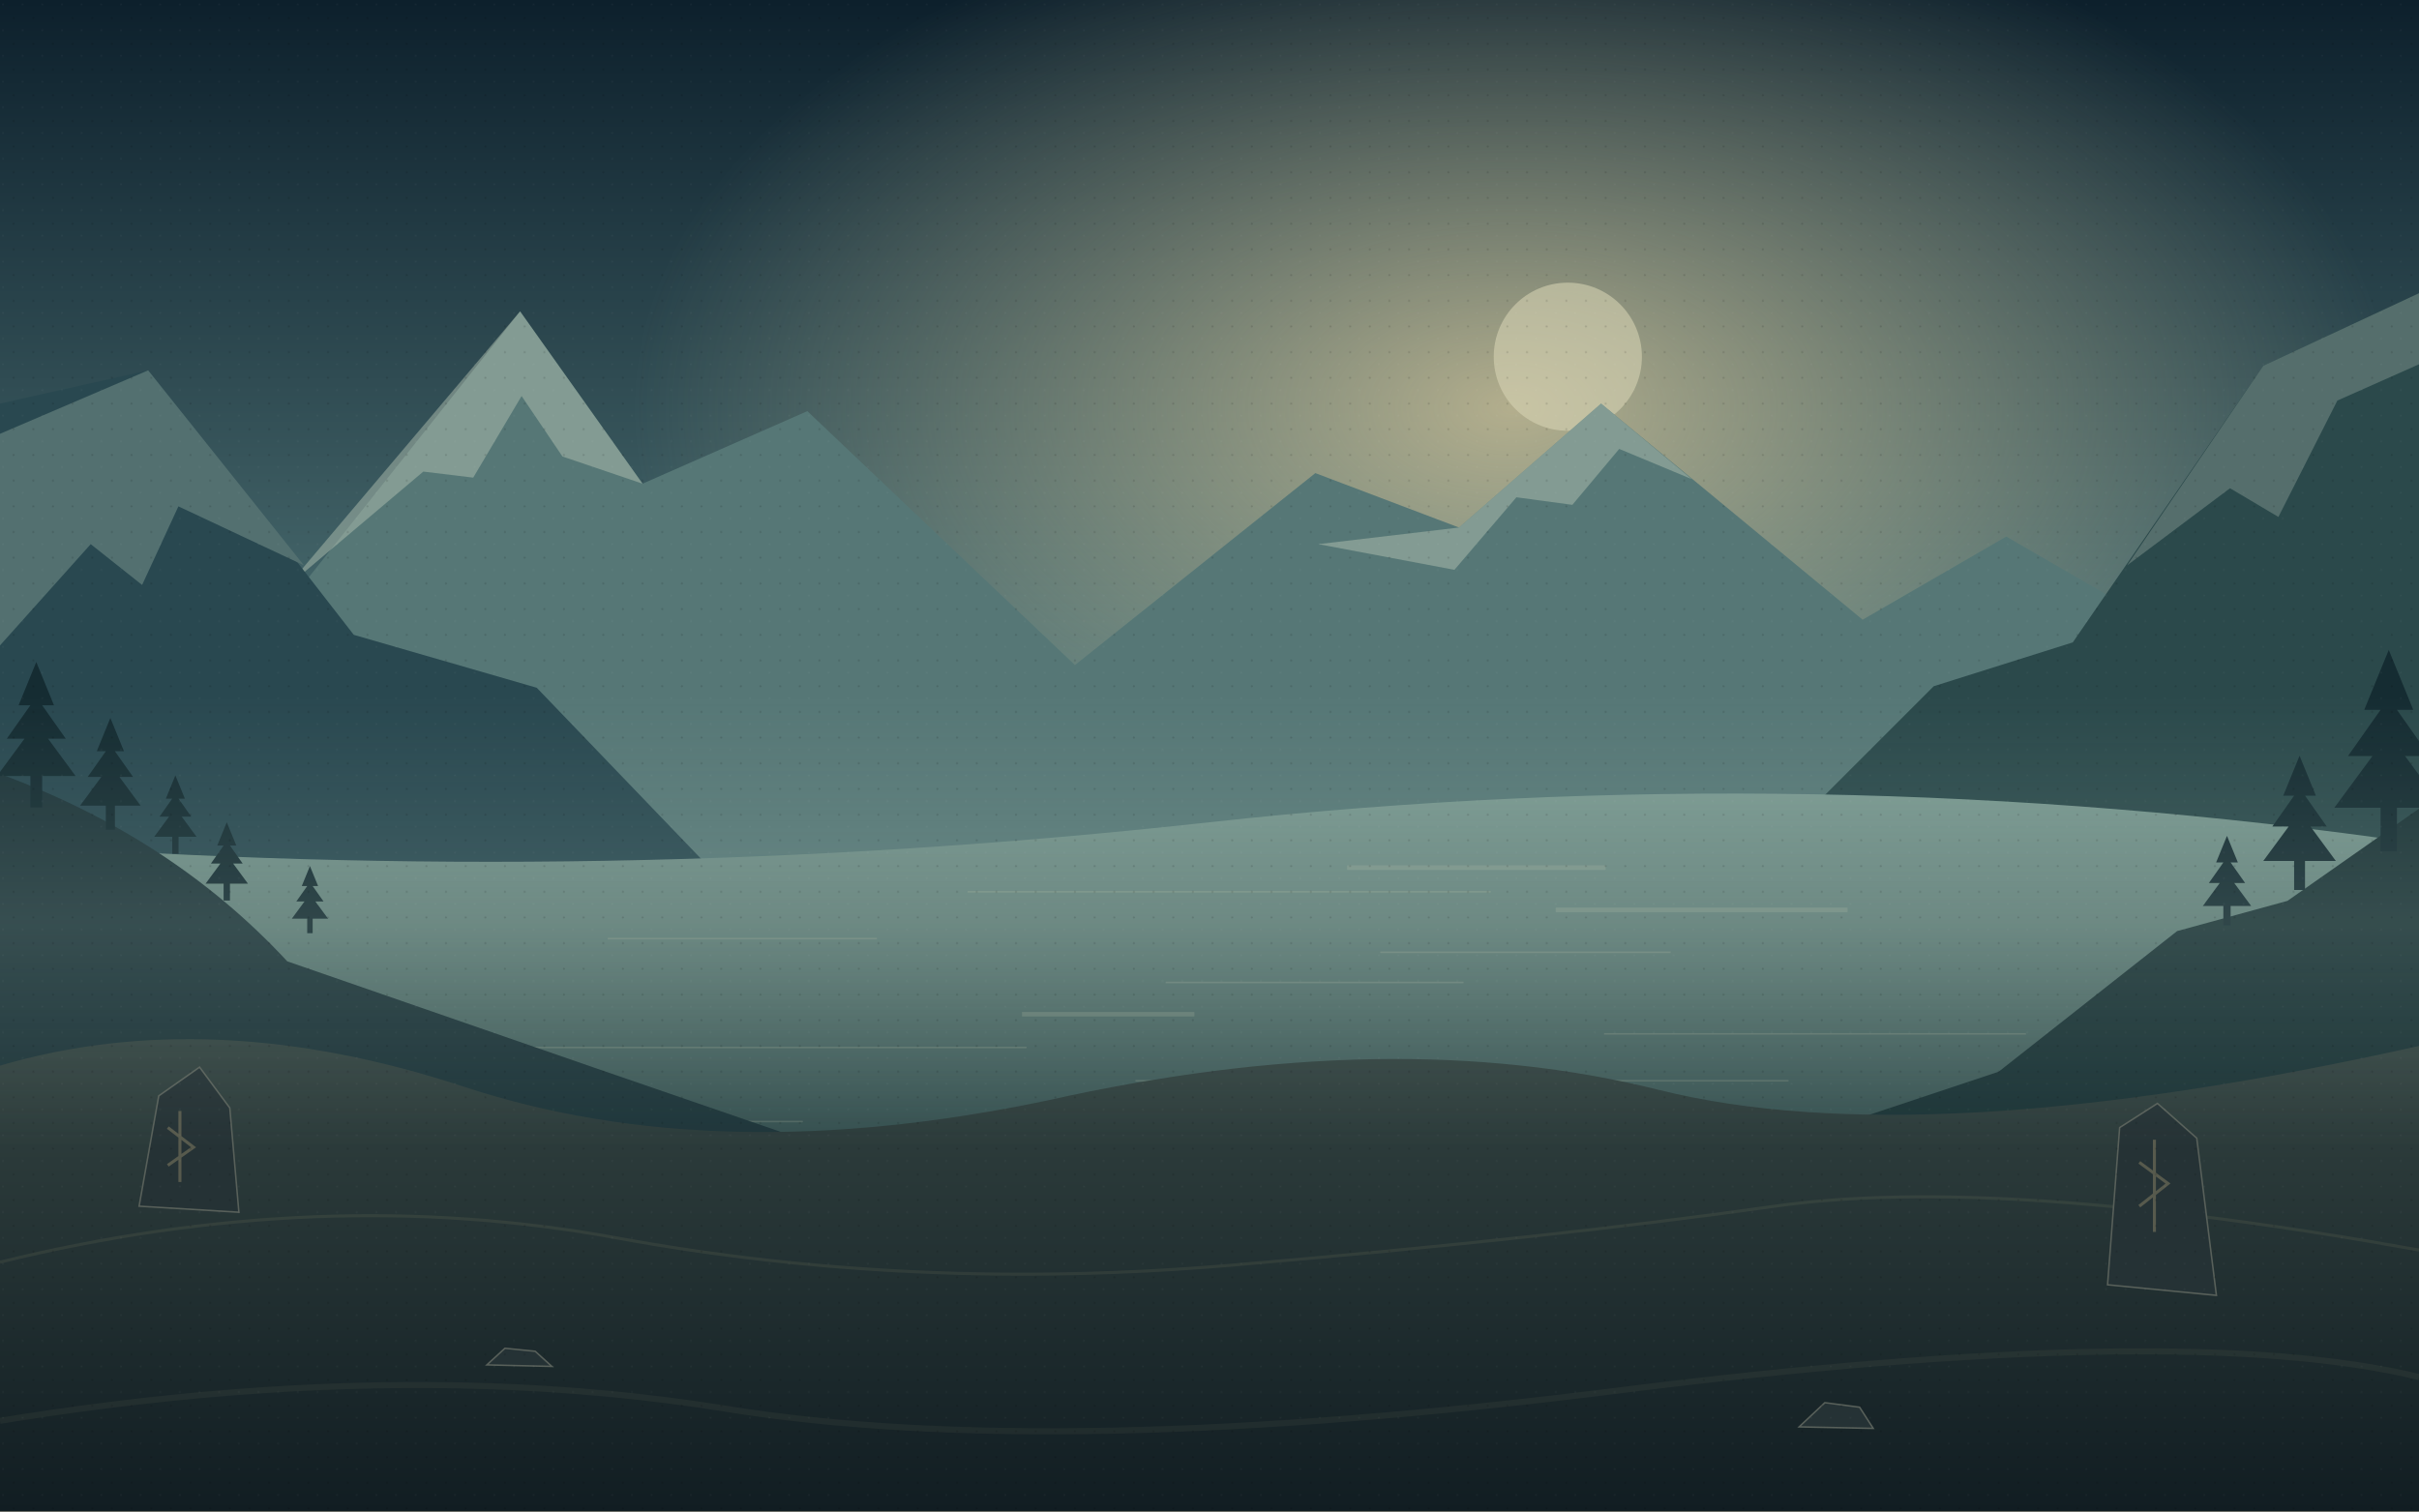
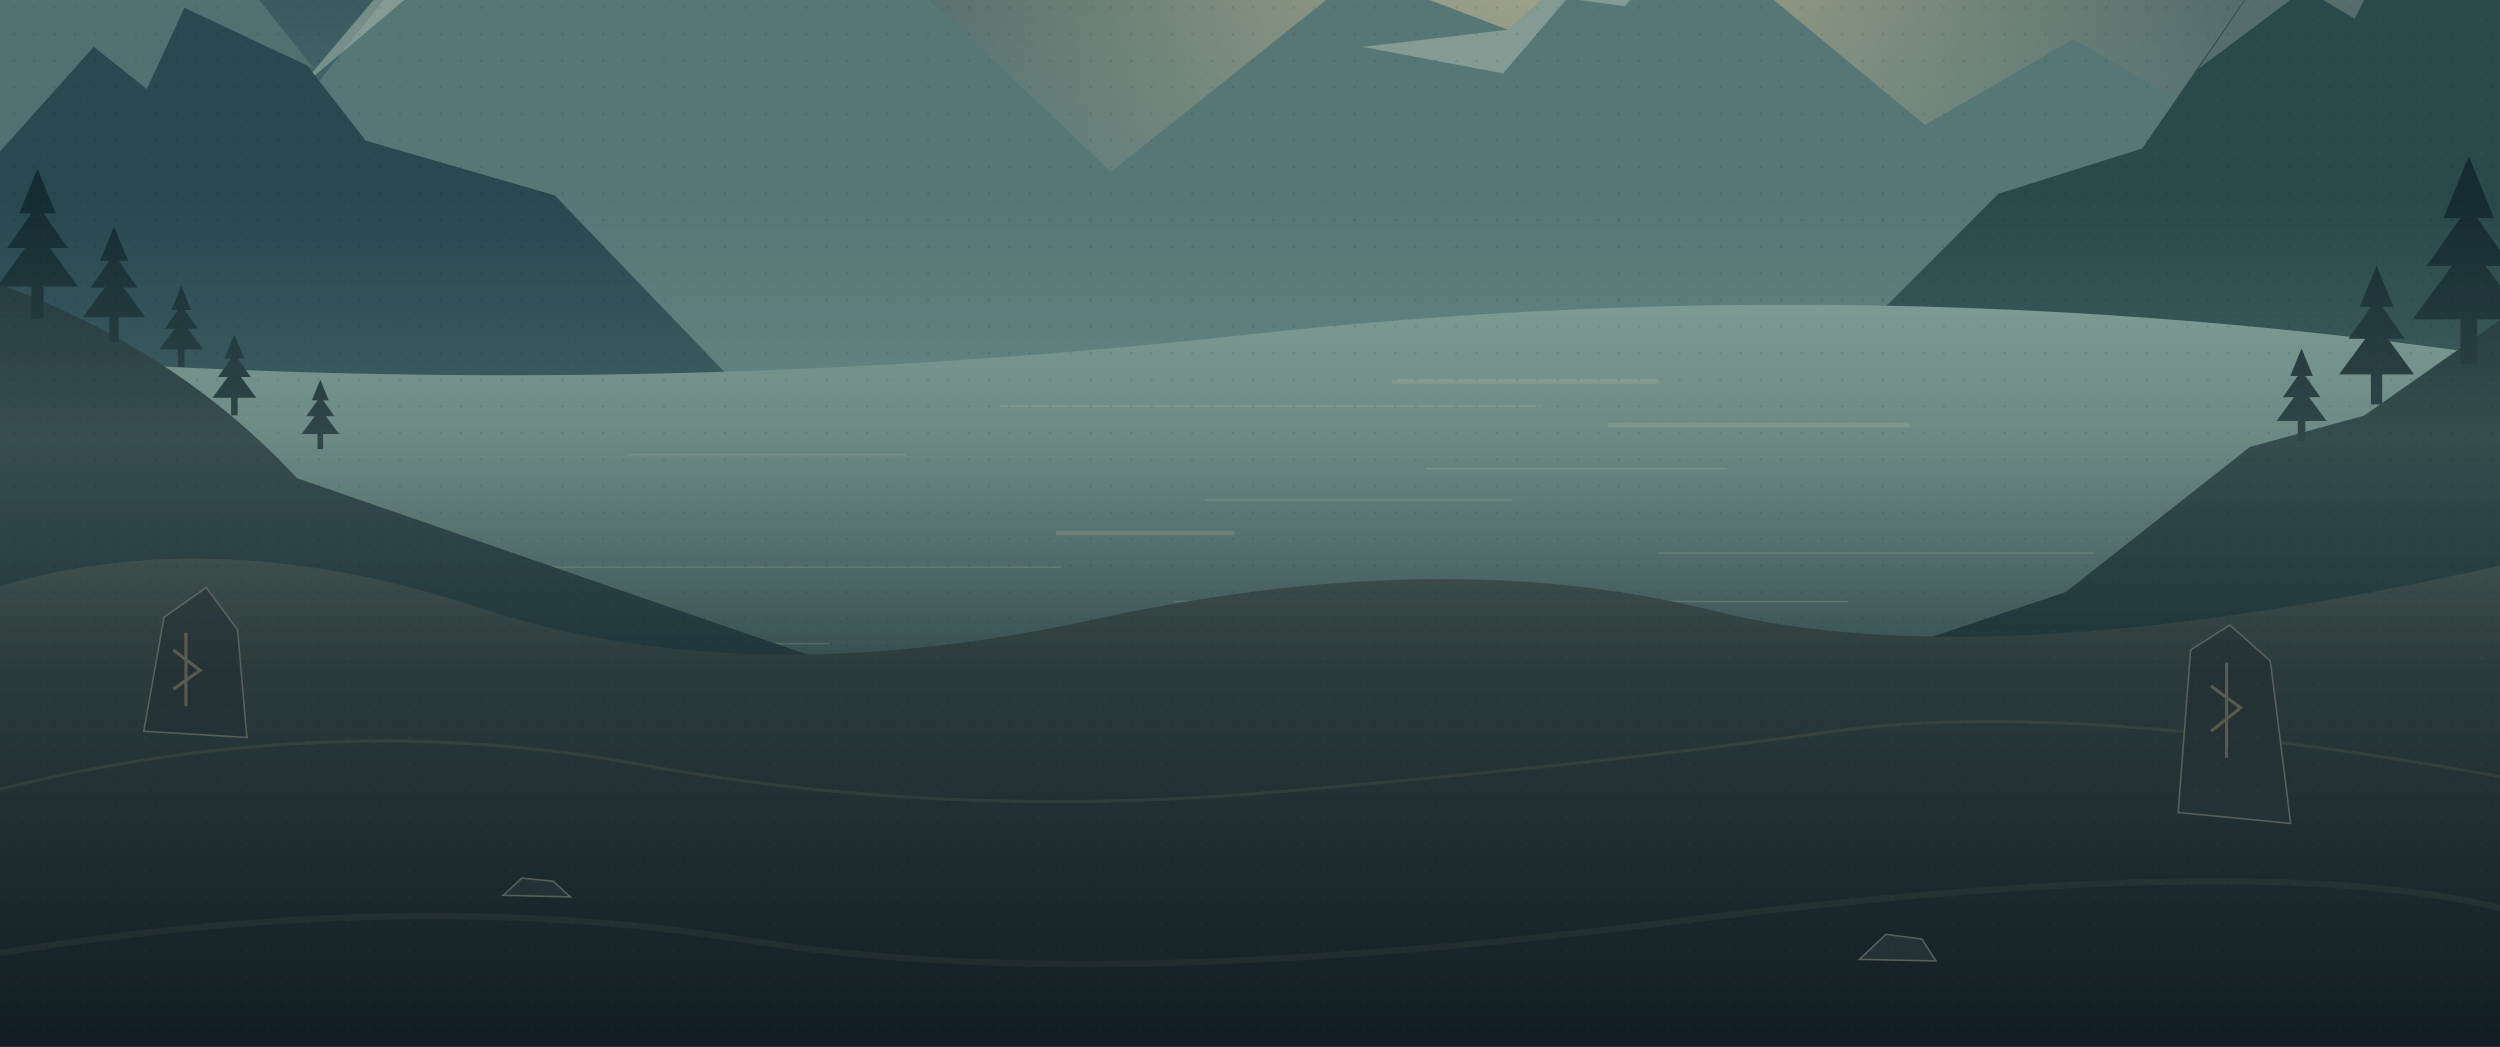
- <svg xmlns="http://www.w3.org/2000/svg" viewBox="0 0 1600 1000" preserveAspectRatio="none" fill="none">
+ <svg xmlns="http://www.w3.org/2000/svg" viewBox="0 330 1600 670" preserveAspectRatio="none" fill="none">
  <defs>
    <linearGradient id="sky" x2="0" y2="1">
      <stop stop-color="#0d202c" />
      <stop offset=".5" stop-color="#527779" />
      <stop offset="1" stop-color="#b3a581" />
    </linearGradient>
    <radialGradient id="light">
      <stop stop-color="#ead7a5" stop-opacity=".7" />
      <stop offset="1" stop-color="#c6caa9" stop-opacity="0" />
    </radialGradient>
    <linearGradient id="water" x2="0" y2="1">
      <stop stop-color="#78978f" />
      <stop offset="1" stop-color="#253e40" />
    </linearGradient>
    <linearGradient id="ground" x2="0" y2="1">
      <stop stop-color="#334341" />
      <stop offset="1" stop-color="#111d22" />
    </linearGradient>
    <linearGradient id="sail" x2="1" y2="1">
      <stop stop-color="#8e6451" />
      <stop offset="1" stop-color="#423d36" />
    </linearGradient>
    <linearGradient id="mist" x2="0" y2="1">
      <stop stop-color="#bad1c5" stop-opacity="0" />
      <stop offset=".5" stop-color="#bad1c5" stop-opacity=".16" />
      <stop offset="1" stop-color="#bad1c5" stop-opacity="0" />
    </linearGradient>
    <pattern id="grain" width="13" height="17" patternUnits="userSpaceOnUse">
      <circle cx="2" cy="3" r=".65" fill="#fff" opacity=".035" />
      <circle cx="9" cy="12" r=".7" fill="#000" opacity=".12" />
    </pattern>
    <g id="pine" fill="#152c32">
      <path d="M0 0l-9 22h6l-12 17h9l-14 19h17v16h6V58h17L6 39h9L3 22h6Z" />
    </g>
    <g id="ship">
      <path d="M-117 0Q-106 35 21 30Q94 31 118-12L106-4Q84 15-88 8Z" fill="#222e30" stroke="#9d8c66" stroke-width="2" />
      <path d="M-115 1Q-147-40-127-49L-112-39L-126-35Q-122-17-101 2M114-9Q141-51 121-55L111-45L124-43Q123-26 103-9" stroke="#b09970" stroke-width="5" />
      <path d="M5-150V20M-68-136H78" stroke="#303937" stroke-width="5" />
      <path d="M-66-133Q-85-74-56-14Q5-31 76-18Q52-76 76-133Z" fill="url(#sail)" stroke="#a99d80" stroke-width="1.5" />
      <path d="M-41-132Q-60-71-34-22M-11-132Q-30-71-4-25M19-132Q0-71 26-25M49-132Q30-71 56-21" stroke="#c8b997" stroke-width="15" opacity=".4" />
      <path d="M5-150L-97 6M5-150L97 6" stroke="#9d9e84" stroke-width="1" opacity=".5" />
      <g fill="#8c664c" stroke="#a3916a" stroke-width="2">
        <circle cx="-69" cy="15" r="10" />
        <circle cx="-41" cy="19" r="10" />
        <circle cx="-13" cy="21" r="10" />
        <circle cx="15" cy="21" r="10" />
        <circle cx="43" cy="19" r="10" />
        <circle cx="71" cy="15" r="10" />
      </g>
      <path d="M-73 23l-23 28M-43 26l-20 28M-13 28l-17 28M17 28L5 57M46 25l-9 26" stroke="#676d5b" stroke-width="3" />
    </g>
  </defs>
  <path fill="url(#sky)" d="M0 0h1600v1000H0z" />
  <ellipse cx="1000" cy="270" rx="580" ry="350" fill="url(#light)" />
  <circle cx="1037" cy="236" r="49" fill="#d9d5b5" opacity=".57" />
  <path d="M0 420L113 340l88 46 143-180 81 114 109-48 177 168 159-127 95 36 94-82 173 143 95-55 173 100v260H0Z" fill="#567776" />
  <path d="M190 388l154-182 81 114-53-18-27-40-32 54-33-4Z M872 360l93-11 94-82 60 50-48-20-31 37-37-5-41 48Z" fill="#b3c2b1" opacity=".48" />
  <path d="M0 267L98 245l136 175 121 35 122 127 184 70H0Z" fill="#294850" />
  <path d="M0 287l98-42 103 129-83-39-24 52-34-27-60 67Z" fill="#537070" />
  <path d="M1600 194l-103 48-126 183-92 29-134 134-195 72h650Z" fill="#2b494b" />
  <path d="M1600 194l-103 48-90 132 68-51 32 19 39-77 54-24Z" fill="#718782" opacity=".6" />
  <path d="M0 558q400 30 800-14t800 14v246H0Z" fill="url(#water)" />
  <g stroke="#c7c9ab" opacity=".18">
    <path d="M640 590h346m-584 31h178m333 9h192M771 650h197m-616 43h327m382-9h279M751 715h432m-941 27h289" />
    <path d="M891 574h171m-33 28h193m-546 69h114" stroke-width="3" />
  </g>
  <path d="M0 512q114 42 190 124l202 70 183 63H0Z" fill="#1e353a" />
  <g>
    <use href="#pine" transform="translate(24 438) scale(1.3)" />
    <use href="#pine" transform="translate(73 475)" />
    <use href="#pine" transform="translate(116 513) scale(.7)" />
    <use href="#pine" transform="translate(150 544) scale(.7)" />
    <use href="#pine" transform="translate(205 573) scale(.6)" />
  </g>
  <path d="M1600 535l-87 61-73 20-118 93-177 59h455Z" fill="#1c3437" />
  <g>
    <use href="#pine" transform="translate(1580 430) scale(1.8)" />
    <use href="#pine" transform="translate(1521 500) scale(1.2)" />
    <use href="#pine" transform="translate(1473 553) scale(.8)" />
  </g>
  <path d="M0 705q140-41 307 14t386 9q228-51 404-7t503-29v308H0Z" fill="url(#ground)" />
  <path d="M0 835q212-52 408-16t407 18 359-39 426 29" stroke="#9d9871" opacity=".12" stroke-width="2" />
  <path d="M0 940q263-43 480-8t590-12 530-9" stroke="#9d9871" opacity=".08" stroke-width="4" />
  <g fill="#253235" stroke="#58605a" stroke-width="1">
    <path d="M92 798l13-73 27-19 20 27 6 69Z" />
    <path d="M1394 850l8-104 25-16 26 23 13 104Z" />
    <path d="M322 903l12-11 20 2 11 10ZM1190 944l17-16 23 3 9 14Z" />
  </g>
  <g stroke="#a39670" opacity=".4" stroke-width="2">
    <path d="M119 735v47m-8-36 17 13-17 12M1425 754v61m-10-46 19 14-19 15" />
  </g>
  <path d="M0 460h1600v300H0Z" fill="url(#mist)" />
  <path d="M0 0h1600v1000H0Z" fill="url(#grain)" />
</svg>
